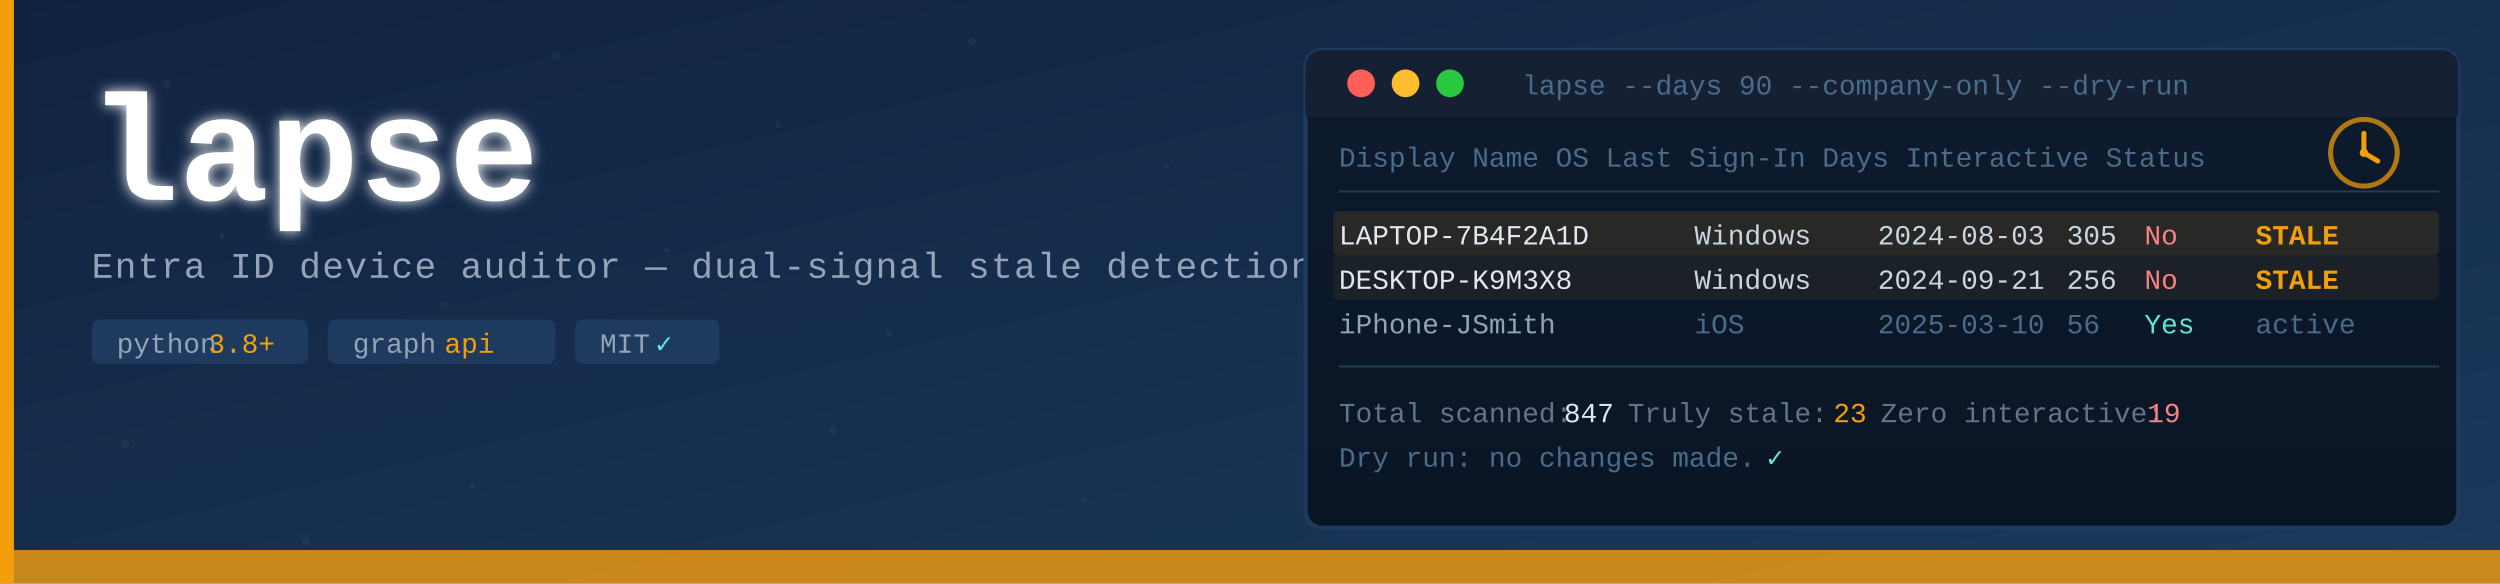
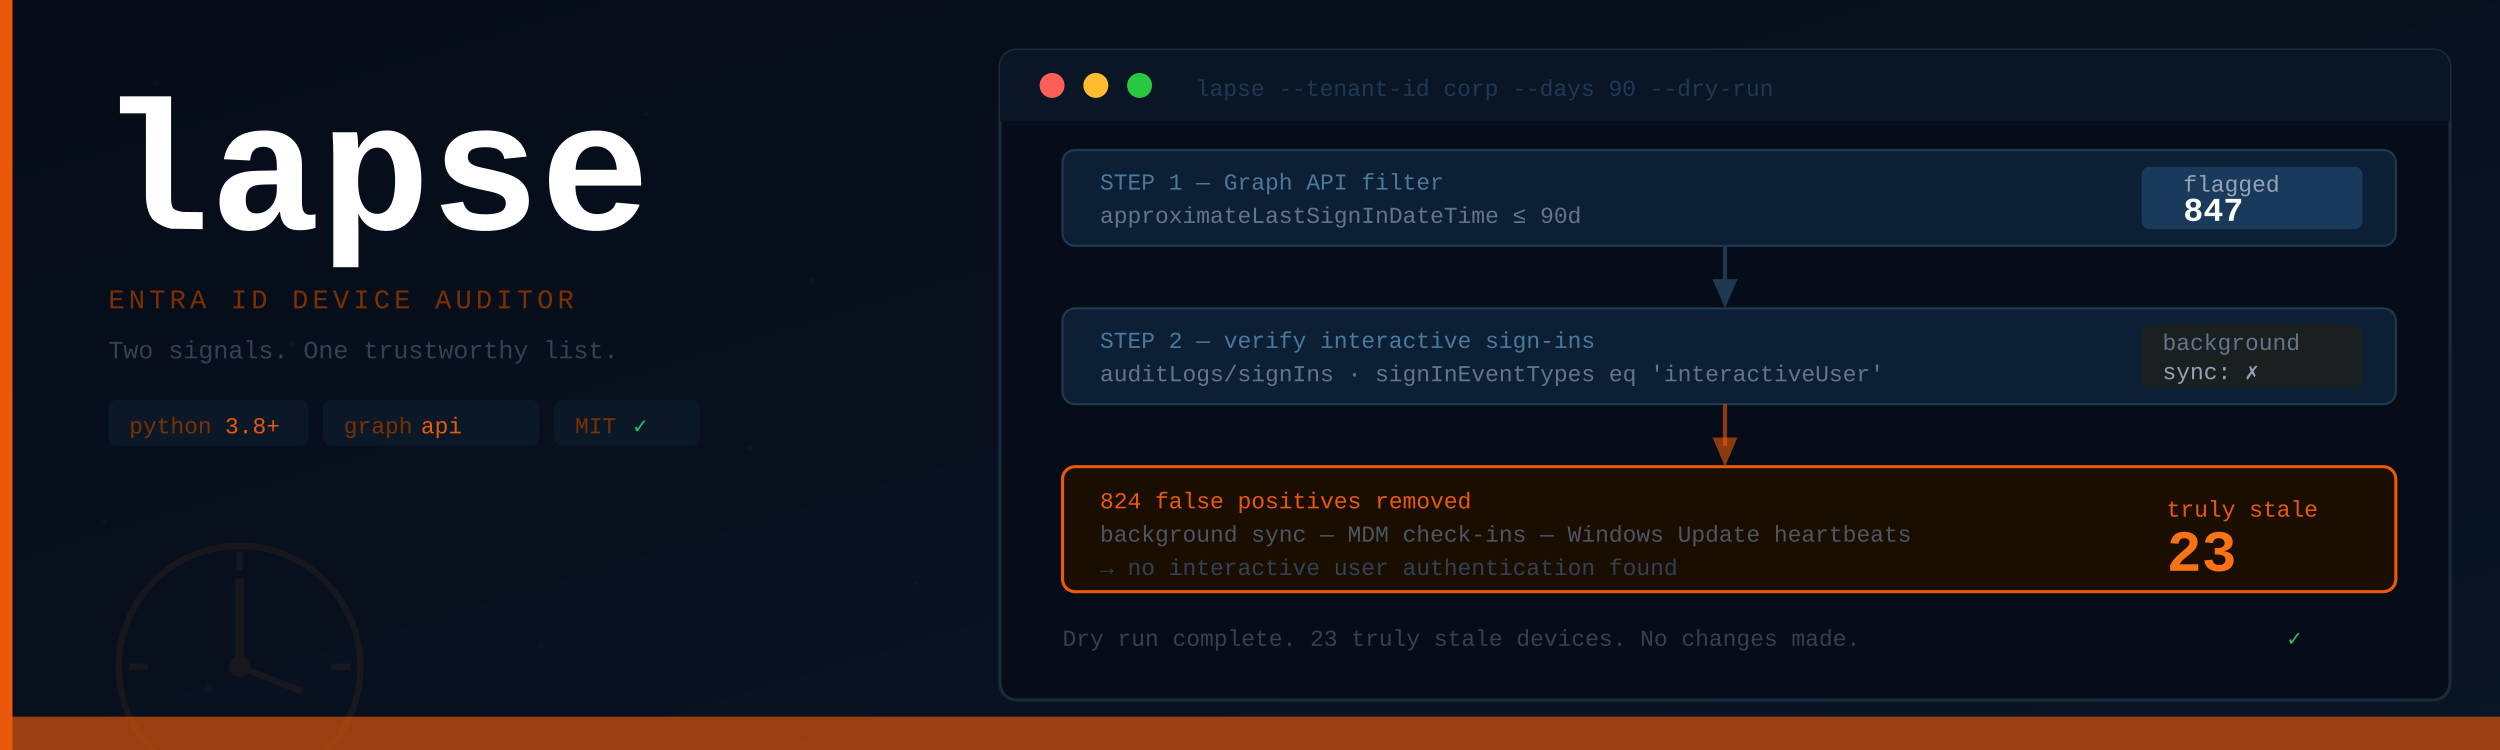
- <svg xmlns="http://www.w3.org/2000/svg" viewBox="0 0 900 210" role="img" aria-label="lapse project banner">
+ <svg xmlns="http://www.w3.org/2000/svg" viewBox="0 0 1200 360" role="img" aria-label="lapse project banner">
  <defs>
    <linearGradient id="bg" x1="0" y1="0" x2="1" y2="1">
-       <stop offset="0%" stop-color="#112240" />
-       <stop offset="100%" stop-color="#1A3A5C" />
+       <stop offset="0%" stop-color="#060C18" />
+       <stop offset="100%" stop-color="#0A1525" />
    </linearGradient>
-     <linearGradient id="termgrad" x1="0" y1="0" x2="0" y2="1">
-       <stop offset="0%" stop-color="#0D1B2E" />
-       <stop offset="100%" stop-color="#0A1524" />
-     </linearGradient>
-     <filter id="glow">
-       <feGaussianBlur stdDeviation="2.5" result="blur" />
-       <feMerge>
-         <feMergeNode in="blur" />
-         <feMergeNode in="SourceGraphic" />
-       </feMerge>
-     </filter>
  </defs>
-   <rect width="900" height="210" fill="url(#bg)" />
-   <g fill="#FFFFFF" opacity="0.04">
-     <circle cx="60" cy="30" r="1.5" />
-     <circle cx="130" cy="55" r="1" />
-     <circle cx="200" cy="20" r="1.5" />
-     <circle cx="280" cy="45" r="1" />
-     <circle cx="350" cy="15" r="1.5" />
-     <circle cx="420" cy="60" r="1" />
-     <circle cx="80" cy="85" r="1" />
-     <circle cx="160" cy="110" r="1.5" />
-     <circle cx="240" cy="90" r="1" />
-     <circle cx="320" cy="120" r="1" />
-     <circle cx="45" cy="160" r="1.5" />
-     <circle cx="170" cy="175" r="1" />
-     <circle cx="300" cy="155" r="1.5" />
-     <circle cx="390" cy="180" r="1" />
-     <circle cx="110" cy="195" r="1.5" />
+   <rect width="1200" height="360" fill="url(#bg)" />
+   <g fill="#FFFFFF" opacity="0.022">
+     <circle cx="75" cy="40" r="1.5" />
+     <circle cx="190" cy="85" r="1" />
+     <circle cx="140" cy="165" r="1.5" />
+     <circle cx="310" cy="55" r="1" />
+     <circle cx="390" cy="135" r="1.5" />
+     <circle cx="50" cy="250" r="1" />
+     <circle cx="260" cy="310" r="1.5" />
+     <circle cx="440" cy="280" r="1" />
+     <circle cx="100" cy="330" r="1.5" />
+     <circle cx="360" cy="215" r="1" />
  </g>
-   <rect x="0" y="0" width="5" height="210" fill="#F59E0B" />
-   <text x="32" y="72" font-family="'Courier New', Courier, monospace" font-size="54" font-weight="bold" fill="#FFFFFF" filter="url(#glow)">lapse</text>
-   <text x="33" y="100" font-family="'Courier New', Courier, monospace" font-size="13" fill="#94A3B8" letter-spacing="0.5">Entra ID device auditor — dual-signal stale detection</text>
-   <g font-family="'Courier New', Courier, monospace" font-size="10">
-     <rect x="33" y="115" width="78" height="16" rx="3" fill="#1E3A5F" />
-     <text x="42" y="127" fill="#94A3B8">python</text>
-     <text x="75" y="127" fill="#F59E0B">3.8+</text>
-     <rect x="118" y="115" width="82" height="16" rx="3" fill="#1E3A5F" />
-     <text x="127" y="127" fill="#94A3B8">graph</text>
-     <text x="160" y="127" fill="#F59E0B">api</text>
-     <rect x="207" y="115" width="52" height="16" rx="3" fill="#1E3A5F" />
-     <text x="216" y="127" fill="#94A3B8">MIT</text>
-     <text x="236" y="127" fill="#5EEAD4">✓</text>
+   <rect x="0" y="0" width="6" height="360" fill="#EA580C" />
+   <g transform="translate(55, 260)" opacity="0.07" fill="none" stroke="#F97316" stroke-width="3">
+     <circle cx="60" cy="60" r="58" />
+     <line x1="60" y1="60" x2="60" y2="18" stroke-width="4" />
+     <line x1="60" y1="60" x2="90" y2="72" stroke-width="3" />
+     <circle cx="60" cy="60" r="5" fill="#F97316" stroke="none" />
+     <line x1="60" y1="5" x2="60" y2="14" />
+     <line x1="113" y1="60" x2="104" y2="60" />
+     <line x1="60" y1="115" x2="60" y2="106" />
+     <line x1="7" y1="60" x2="16" y2="60" />
  </g>
-   <rect x="470" y="18" width="415" height="172" rx="6" fill="url(#termgrad)" stroke="#1E3A5F" stroke-width="1.5" />
-   <rect x="470" y="18" width="415" height="24" rx="6" fill="#162033" />
-   <rect x="470" y="30" width="415" height="12" fill="#162033" />
-   <circle cx="490" cy="30" r="5" fill="#FF5F57" />
-   <circle cx="506" cy="30" r="5" fill="#FEBC2E" />
-   <circle cx="522" cy="30" r="5" fill="#28C840" />
-   <text x="548" y="34" font-family="'Courier New', Courier, monospace" font-size="10" fill="#4A6B8A">lapse --days 90 --company-only --dry-run</text>
-   <g font-family="'Courier New', Courier, monospace" font-size="10" fill="#64748B">
-     <text x="482" y="60" fill="#4A6B8A">Display Name          OS        Last Sign-In  Days  Interactive  Status</text>
-     <text x="482" y="72" fill="#263B54">──────────────────────────────────────────────────────────────────</text>
-     <rect x="480" y="76" width="398" height="16" rx="2" fill="#F59E0B" opacity="0.12" />
-     <text x="482" y="88" fill="#E2E8F0">LAPTOP-7B4F2A1D</text>
-     <text x="610" y="88" fill="#CBD5E1">Windows</text>
-     <text x="676" y="88" fill="#CBD5E1">2024-08-03</text>
-     <text x="744" y="88" fill="#CBD5E1">305</text>
-     <text x="772" y="88" fill="#FC8181">No</text>
-     <text x="812" y="88" fill="#F59E0B" font-weight="bold">STALE</text>
-     <rect x="480" y="92" width="398" height="16" rx="2" fill="#F59E0B" opacity="0.07" />
-     <text x="482" y="104" fill="#E2E8F0">DESKTOP-K9M3X8</text>
-     <text x="610" y="104" fill="#CBD5E1">Windows</text>
-     <text x="676" y="104" fill="#CBD5E1">2024-09-21</text>
-     <text x="744" y="104" fill="#CBD5E1">256</text>
-     <text x="772" y="104" fill="#FC8181">No</text>
-     <text x="812" y="104" fill="#F59E0B" font-weight="bold">STALE</text>
-     <text x="482" y="120" fill="#94A3B8">iPhone-JSmith</text>
-     <text x="610" y="120" fill="#4A6B8A">iOS</text>
-     <text x="676" y="120" fill="#4A6B8A">2025-03-10</text>
-     <text x="744" y="120" fill="#4A6B8A">56</text>
-     <text x="772" y="120" fill="#5EEAD4">Yes</text>
-     <text x="812" y="120" fill="#4A6B8A">active</text>
-     <text x="482" y="135" fill="#263B54">──────────────────────────────────────────────────────────────────</text>
-     <text x="482" y="152" fill="#64748B">Total scanned: </text>
-     <text x="563" y="152" fill="#E2E8F0">847</text>
-     <text x="586" y="152" fill="#64748B">  Truly stale: </text>
-     <text x="660" y="152" fill="#F59E0B">23</text>
-     <text x="677" y="152" fill="#64748B">  Zero interactive: </text>
-     <text x="773" y="152" fill="#FC8181">19</text>
-     <text x="482" y="168" fill="#4A6B8A">Dry run: no changes made.</text>
-     <text x="636" y="168" fill="#5EEAD4">✓</text>
+   <text x="48" y="110" font-family="'Courier New',Courier,monospace" font-size="88" font-weight="bold" fill="#FFFFFF">lapse</text>
+   <text x="52" y="148" font-family="'Courier New',Courier,monospace" font-size="13" fill="#7C3000" letter-spacing="2">ENTRA ID DEVICE AUDITOR</text>
+   <text x="52" y="172" font-family="'Courier New',Courier,monospace" font-size="12" fill="#334155">Two signals. One trustworthy list.</text>
+   <g font-family="'Courier New',Courier,monospace" font-size="11">
+     <rect x="52" y="192" width="96" height="22" rx="4" fill="#0A1828" />
+     <text x="62" y="208" fill="#7C3000">python</text>
+     <text x="108" y="208" fill="#EA580C">3.8+</text>
+     <rect x="155" y="192" width="104" height="22" rx="4" fill="#0A1828" />
+     <text x="165" y="208" fill="#7C3000">graph</text>
+     <text x="202" y="208" fill="#EA580C">api</text>
+     <rect x="266" y="192" width="70" height="22" rx="4" fill="#0A1828" />
+     <text x="276" y="208" fill="#7C3000">MIT</text>
+     <text x="304" y="208" fill="#22C55E">✓</text>
  </g>
-   <g transform="translate(851, 55)" fill="none" stroke="#F59E0B" stroke-width="1.8">
-     <circle cx="0" cy="0" r="12" opacity="0.7" />
-     <line x1="0" y1="-7" x2="0" y2="0" stroke-linecap="round" />
-     <line x1="0" y1="0" x2="5" y2="3" stroke-linecap="round" />
-     <circle cx="0" cy="0" r="1.5" fill="#F59E0B" stroke="none" />
-   </g>
-   <rect x="0" y="198" width="900" height="12" fill="#F59E0B" opacity="0.80" />
+   <rect x="480" y="24" width="696" height="312" rx="8" fill="#060C18" stroke="#1A2A3A" stroke-width="1.5" />
+   <rect x="480" y="24" width="696" height="34" rx="8" fill="#0A1525" />
+   <rect x="480" y="46" width="696" height="12" fill="#0A1525" />
+   <circle cx="505" cy="41" r="6" fill="#FF5F57" />
+   <circle cx="526" cy="41" r="6" fill="#FEBC2E" />
+   <circle cx="547" cy="41" r="6" fill="#28C840" />
+   <text x="574" y="46" font-family="'Courier New',Courier,monospace" font-size="11" fill="#1E3A52">lapse --tenant-id corp --days 90 --dry-run</text>
+   <rect x="510" y="72" width="640" height="46" rx="6" fill="#0D1F35" stroke="#1E3A52" stroke-width="1" />
+   <text x="528" y="91" font-family="'Courier New',Courier,monospace" font-size="11" fill="#4A7A9B">STEP 1 — Graph API filter</text>
+   <text x="528" y="107" font-family="'Courier New',Courier,monospace" font-size="11" fill="#64748B">approximateLastSignInDateTime ≤ 90d</text>
+   <rect x="1028" y="80" width="106" height="30" rx="4" fill="#1A3A5C" />
+   <text x="1048" y="92" font-family="'Courier New',Courier,monospace" font-size="11" fill="#94A3B8">flagged</text>
+   <text x="1048" y="106" font-family="'Courier New',Courier,monospace" font-size="16" font-weight="bold" fill="#FFFFFF">847</text>
+   <line x1="828" y1="118" x2="828" y2="138" stroke="#1E3A52" stroke-width="2" />
+   <polygon points="822,134 828,148 834,134" fill="#1E3A52" />
+   <rect x="510" y="148" width="640" height="46" rx="6" fill="#0D1F35" stroke="#1E3A52" stroke-width="1" />
+   <text x="528" y="167" font-family="'Courier New',Courier,monospace" font-size="11" fill="#4A7A9B">STEP 2 — verify interactive sign-ins</text>
+   <text x="528" y="183" font-family="'Courier New',Courier,monospace" font-size="11" fill="#64748B">auditLogs/signIns · signInEventTypes eq 'interactiveUser'</text>
+   <rect x="1028" y="156" width="106" height="30" rx="4" fill="#1A2020" />
+   <text x="1038" y="168" font-family="'Courier New',Courier,monospace" font-size="11" fill="#64748B">background</text>
+   <text x="1038" y="182" font-family="'Courier New',Courier,monospace" font-size="11" fill="#94A3B8">sync: ✗</text>
+   <line x1="828" y1="194" x2="828" y2="214" stroke="#EA580C" stroke-width="2" opacity="0.6" />
+   <polygon points="822,210 828,224 834,210" fill="#EA580C" opacity="0.6" />
+   <rect x="510" y="224" width="640" height="60" rx="6" fill="#1A0E00" stroke="#EA580C" stroke-width="1.5" />
+   <text x="1040" y="248" font-family="'Courier New',Courier,monospace" font-size="11" fill="#EA580C">truly stale</text>
+   <text x="1040" y="274" font-family="'Courier New',Courier,monospace" font-size="28" font-weight="bold" fill="#F97316">23</text>
+   <text x="528" y="244" font-family="'Courier New',Courier,monospace" font-size="11" fill="#EA580C">824 false positives removed</text>
+   <text x="528" y="260" font-family="'Courier New',Courier,monospace" font-size="11" fill="#4B5563">background sync — MDM check-ins — Windows Update heartbeats</text>
+   <text x="528" y="276" font-family="'Courier New',Courier,monospace" font-size="11" fill="#334155">→ no interactive user authentication found</text>
+   <text x="510" y="310" font-family="'Courier New',Courier,monospace" font-size="11" fill="#334155">Dry run complete. 23 truly stale devices. No changes made.</text>
+   <text x="1098" y="310" font-family="'Courier New',Courier,monospace" font-size="11" fill="#22C55E">✓</text>
+   <rect x="0" y="344" width="1200" height="16" fill="#EA580C" opacity="0.65" />
</svg>
